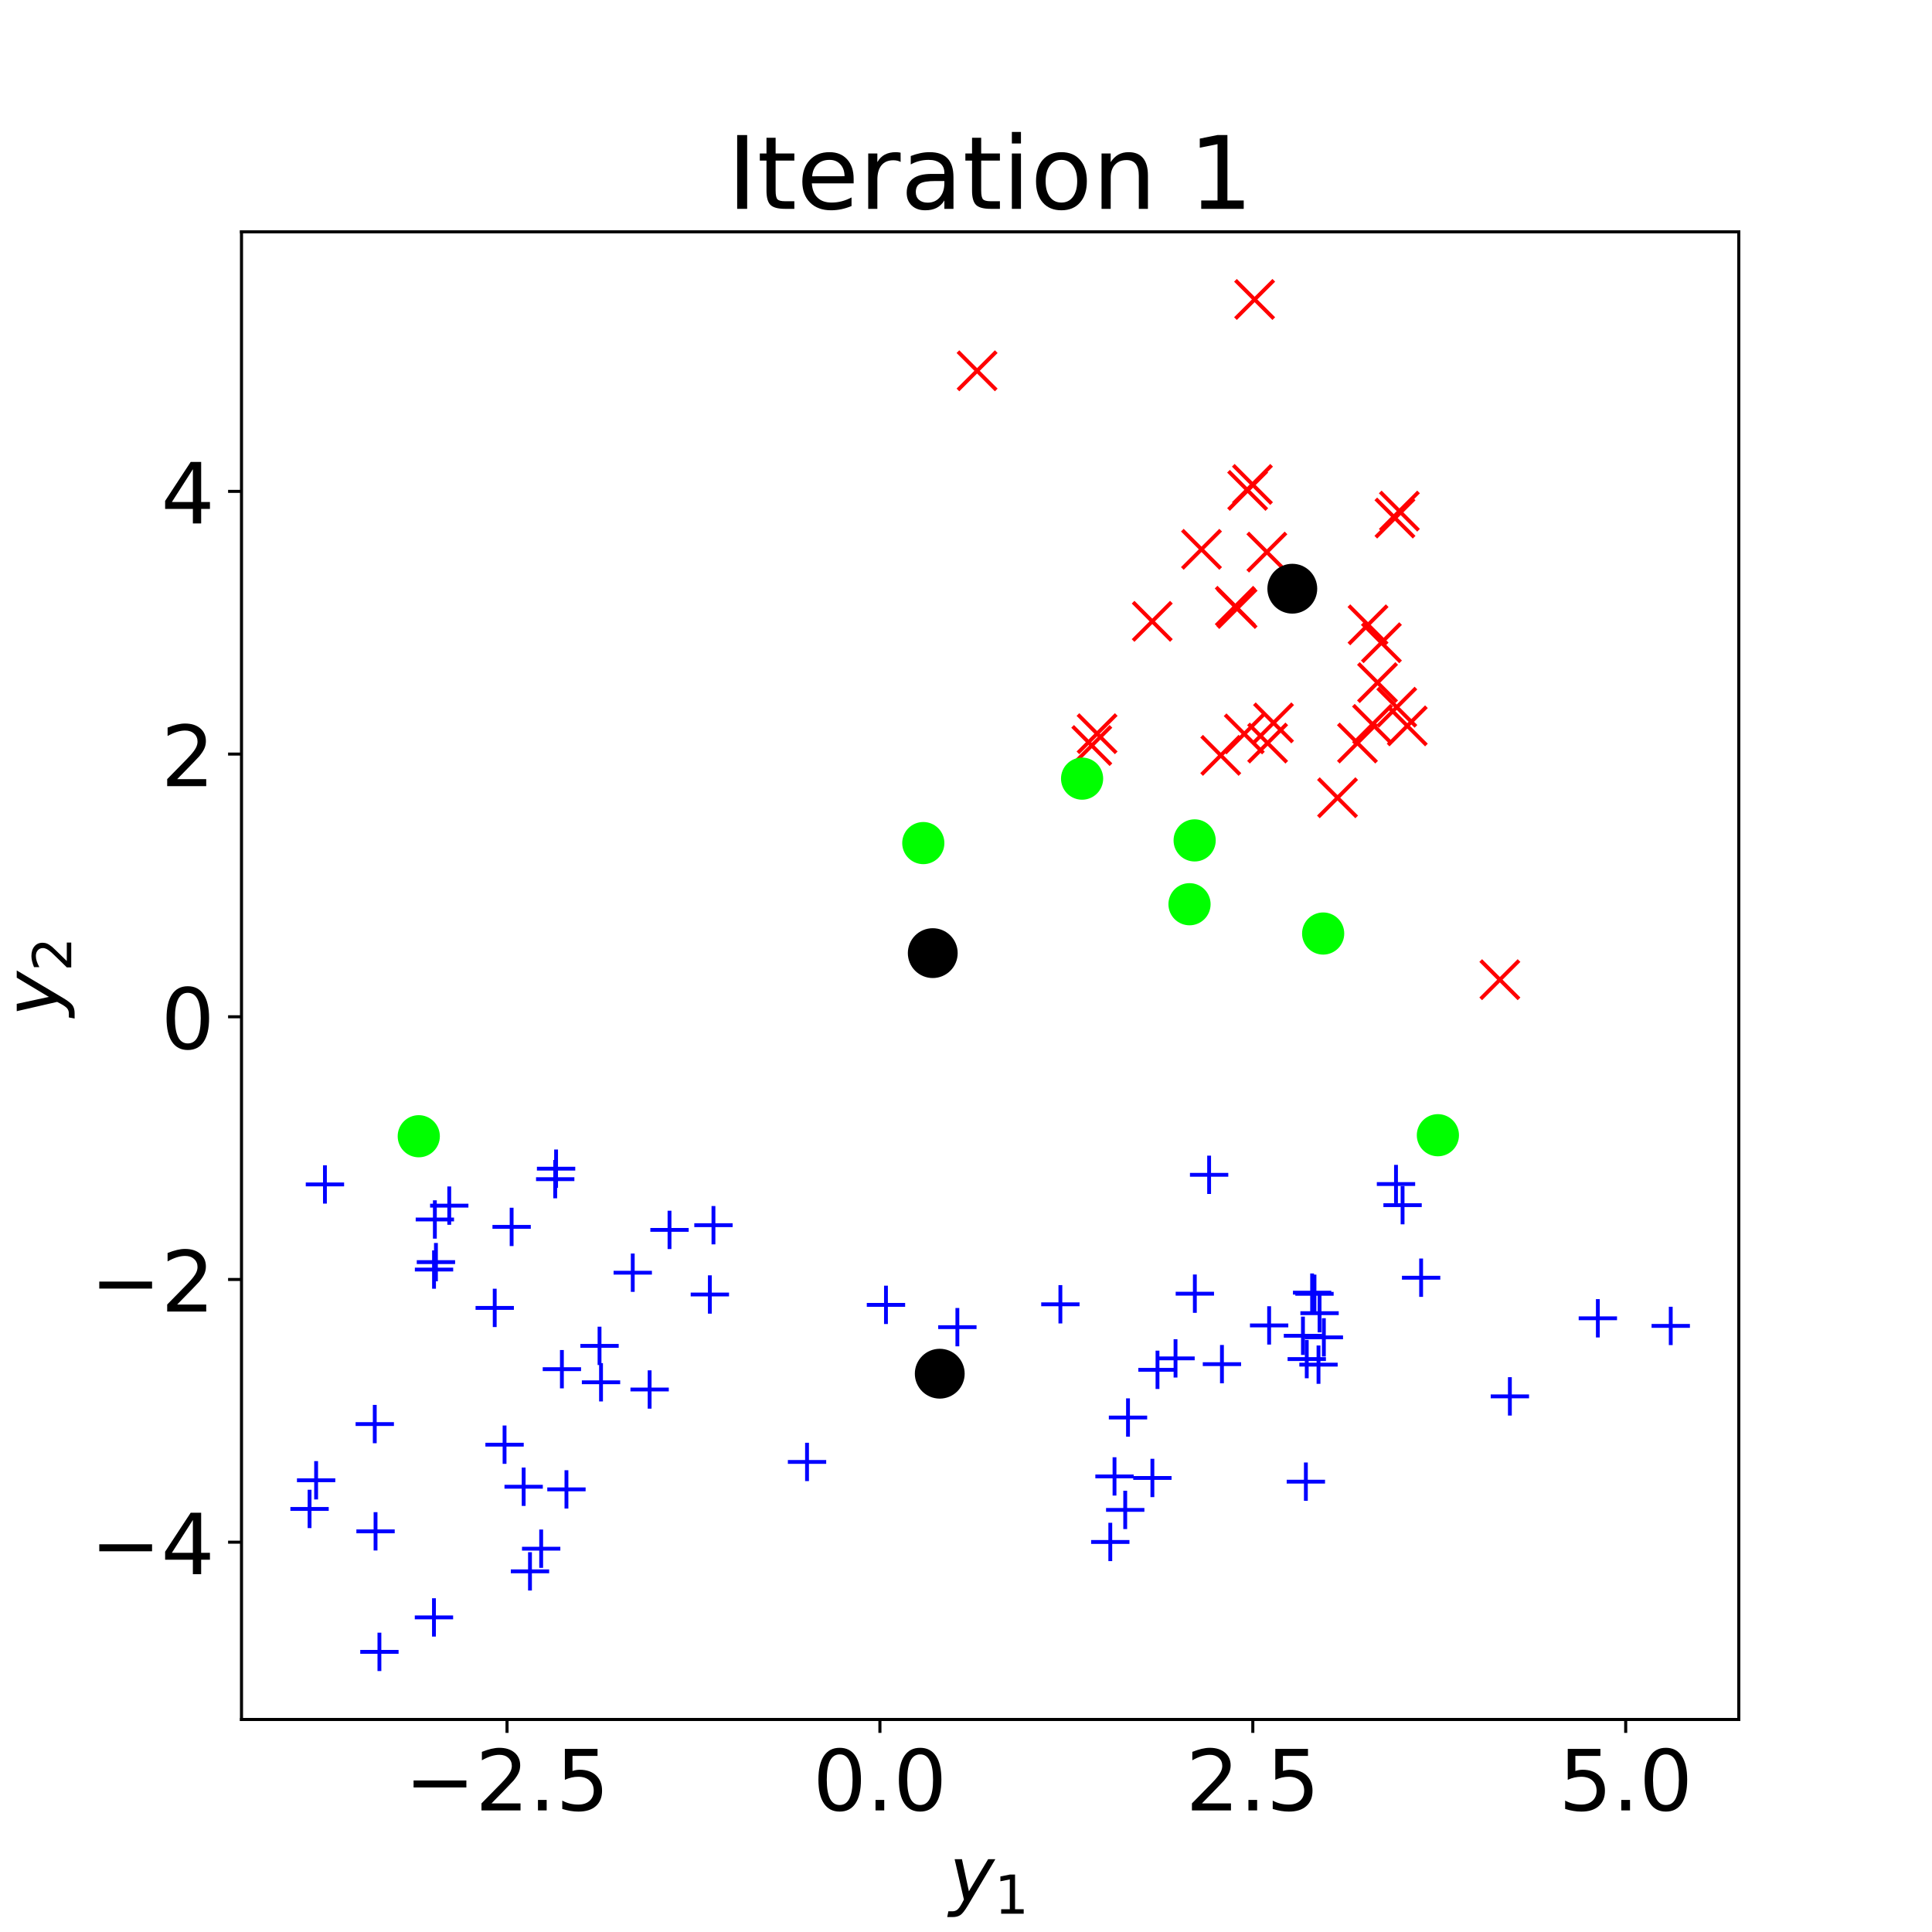
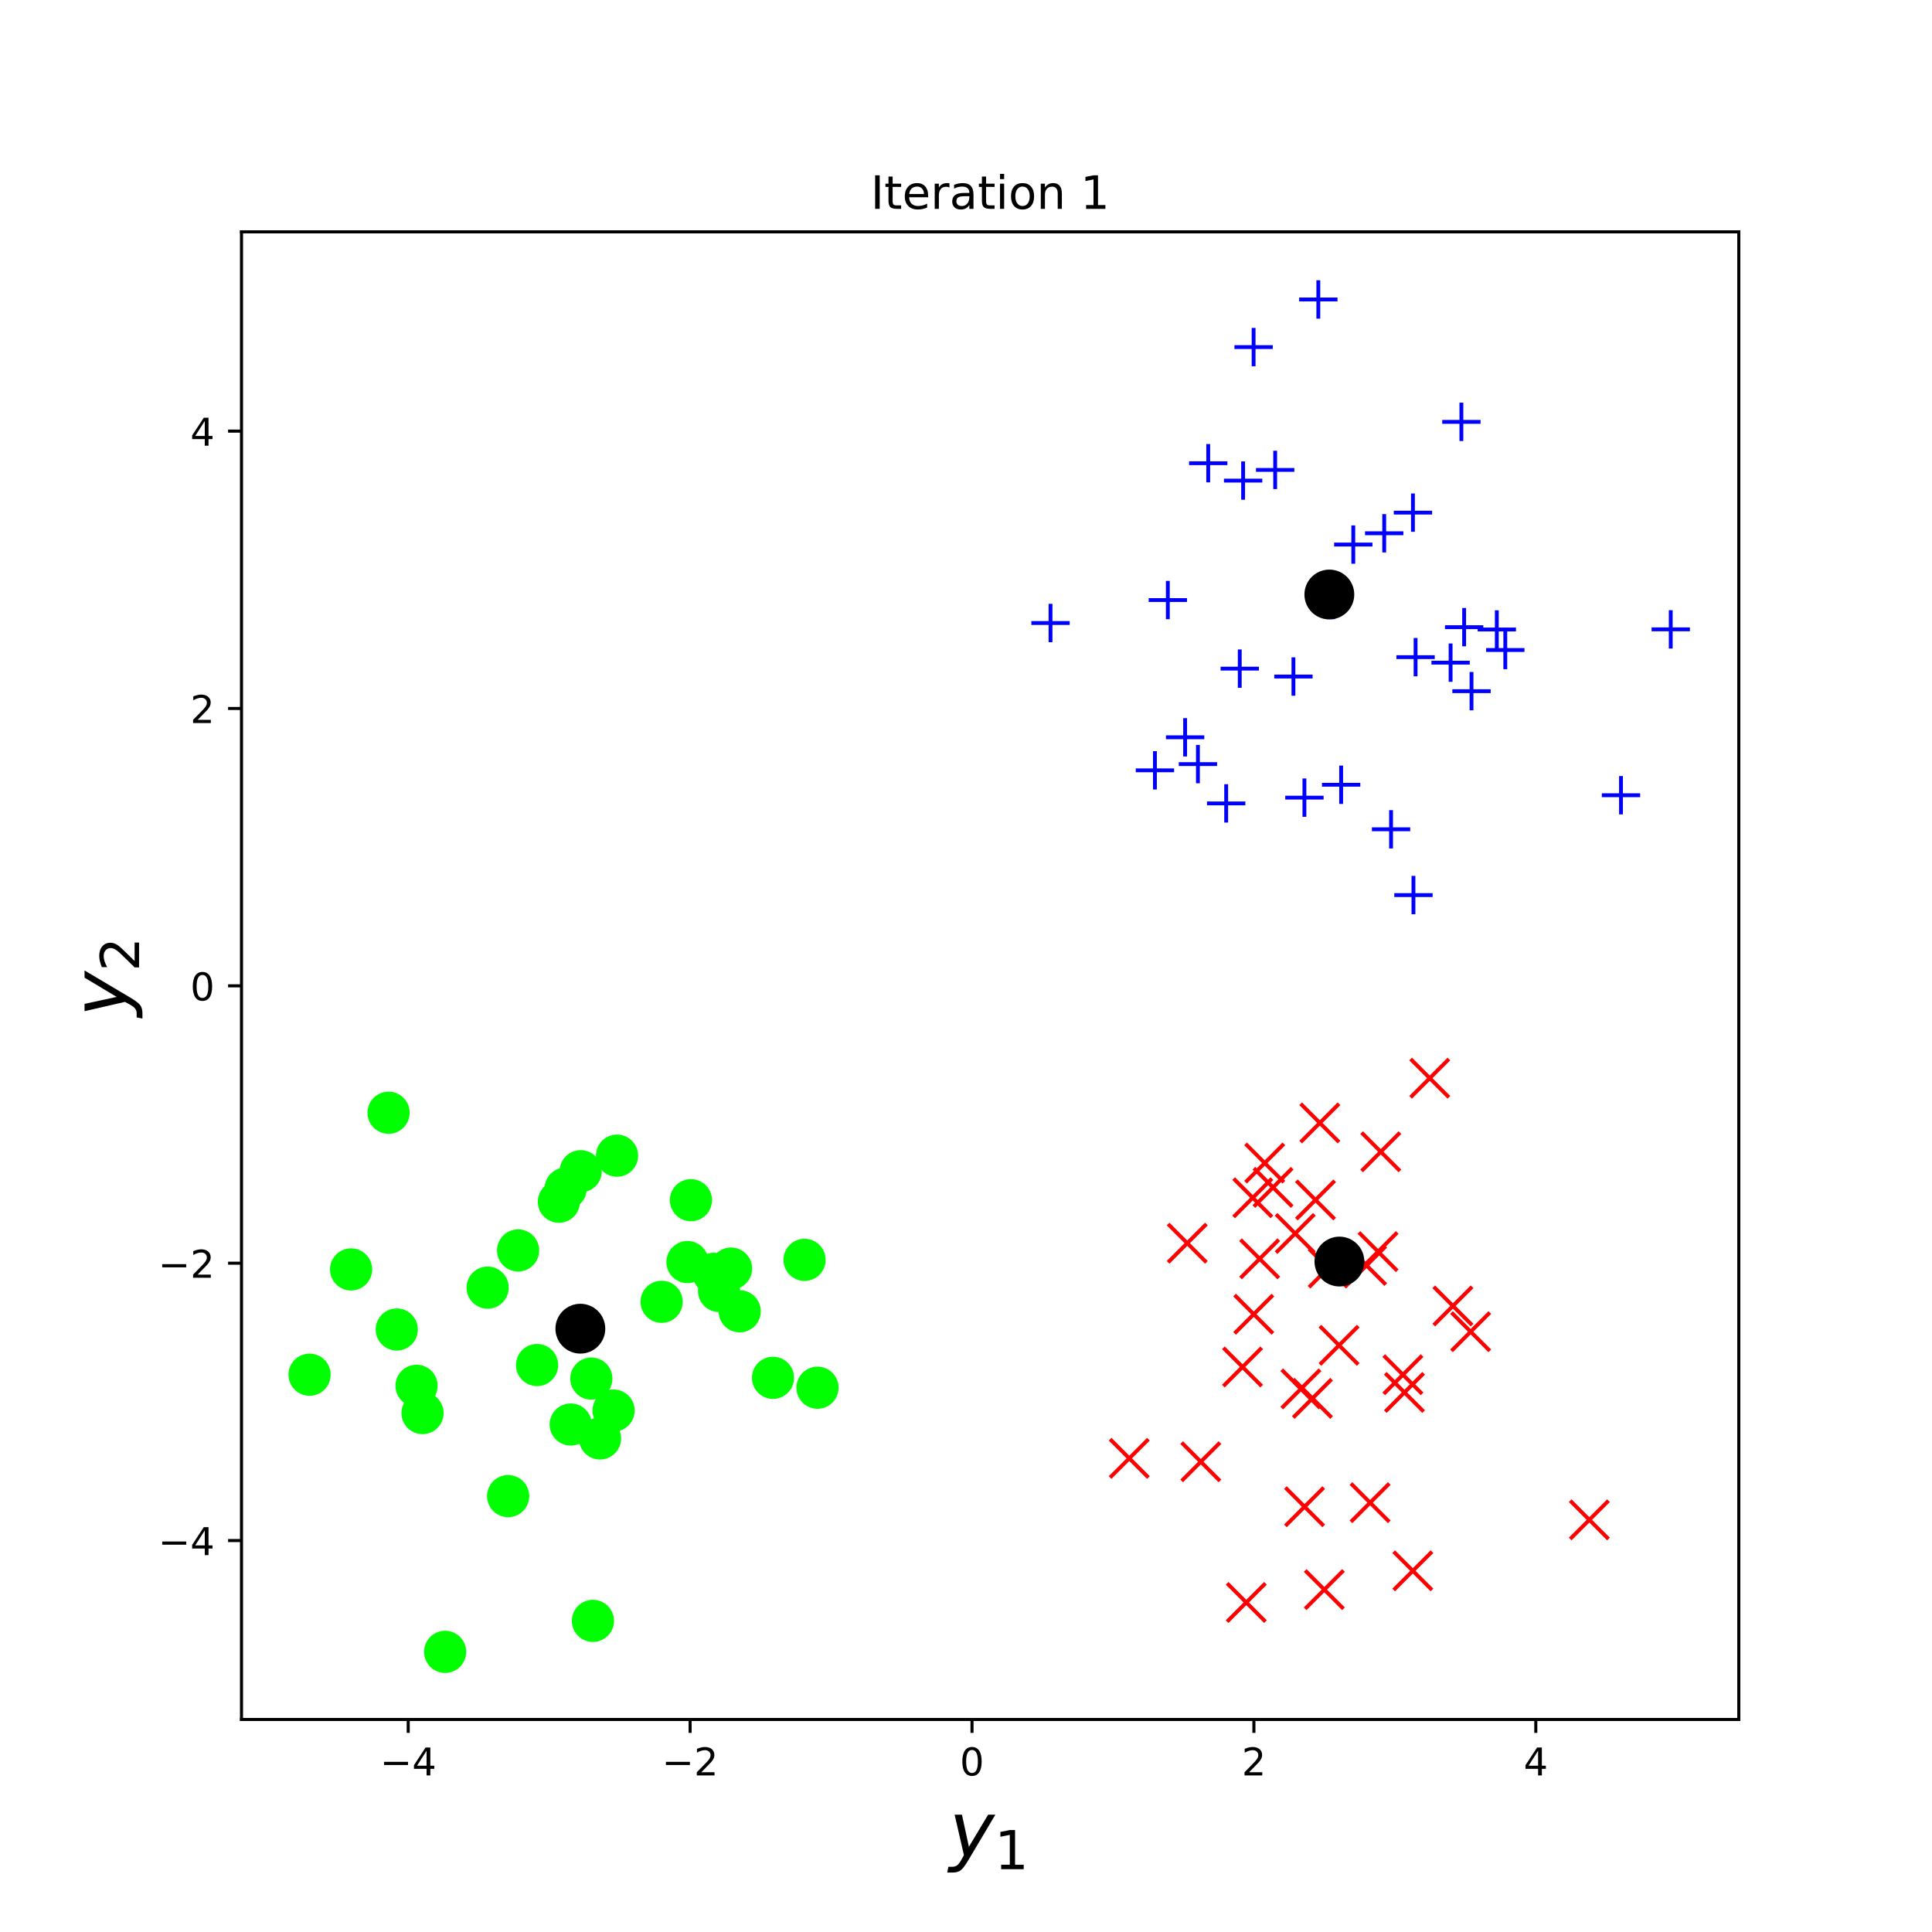
<svg xmlns="http://www.w3.org/2000/svg" xmlns:xlink="http://www.w3.org/1999/xlink" width="504pt" height="504pt" viewBox="0 0 504 504" version="1.1">
  <defs>
    <style type="text/css">*{stroke-linejoin: round; stroke-linecap: butt}</style>
  </defs>
  <g id="figure_1">
    <g id="patch_1">
      <path d="M 0 504  L 504 504  L 504 0  L 0 0  L 0 504  z " style="fill: none" />
    </g>
    <g id="axes_1">
      <g id="patch_2">
        <path d="M 63 448.56  L 453.6 448.56  L 453.6 60.48  L 63 60.48  L 63 448.56  z " style="fill: none" />
      </g>
      <g id="matplotlib.axis_1">
        <g id="xtick_1">
          <g id="line2d_1">
            <defs>
-               <path id="m41f06f4bff" d="M 0 0  L 0 3.5  " style="stroke: #000000; stroke-width: 0.8" />
+               <path id="mb7c9445831" d="M 0 0  L 0 3.5  " style="stroke: #000000; stroke-width: 0.8" />
            </defs>
            <g>
-               <use xlink:href="#m41f06f4bff" x="132.27" y="448.56" style="stroke: #000000; stroke-width: 0.8" />
+               <use xlink:href="#mb7c9445831" x="106.492" y="448.56" style="stroke: #000000; stroke-width: 0.8" />
            </g>
          </g>
          <g id="text_1">
-             <g transform="translate(105.5589 472.2766) scale(0.22 -0.22)">
+             <g transform="translate(99.12061 463.1584) scale(0.1 -0.1)">
              <defs>
                <path id="DejaVuSans-2212" d="M 678 2272  L 4684 2272  L 4684 1741  L 678 1741  L 678 2272  z " transform="scale(0.015625)" />
+                 <path id="DejaVuSans-34" d="M 2419 4116  L 825 1625  L 2419 1625  L 2419 4116  z M 2253 4666  L 3047 4666  L 3047 1625  L 3713 1625  L 3713 1100  L 3047 1100  L 3047 0  L 2419 0  L 2419 1100  L 313 1100  L 313 1709  L 2253 4666  z " transform="scale(0.015625)" />
+               </defs>
+               <use xlink:href="#DejaVuSans-2212" />
+               <use xlink:href="#DejaVuSans-34" x="83.789" />
+             </g>
+           </g>
+         </g>
+         <g id="xtick_2">
+           <g id="line2d_2">
+             <g>
+               <use xlink:href="#mb7c9445831" x="180.03" y="448.56" style="stroke: #000000; stroke-width: 0.8" />
+             </g>
+           </g>
+           <g id="text_2">
+             <g transform="translate(172.6587 463.1584) scale(0.1 -0.1)">
+               <defs>
                <path id="DejaVuSans-32" d="M 1228 531  L 3431 531  L 3431 0  L 469 0  L 469 531  Q 828 903 1448 1529  Q 2069 2156 2228 2338  Q 2531 2678 2651 2914  Q 2772 3150 2772 3378  Q 2772 3750 2511 3984  Q 2250 4219 1831 4219  Q 1534 4219 1204 4116  Q 875 4013 500 3803  L 500 4441  Q 881 4594 1212 4672  Q 1544 4750 1819 4750  Q 2544 4750 2975 4387  Q 3406 4025 3406 3419  Q 3406 3131 3298 2873  Q 3191 2616 2906 2266  Q 2828 2175 2409 1742  Q 1991 1309 1228 531  z " transform="scale(0.015625)" />
-                 <path id="DejaVuSans-2e" d="M 684 794  L 1344 794  L 1344 0  L 684 0  L 684 794  z " transform="scale(0.015625)" />
-                 <path id="DejaVuSans-35" d="M 691 4666  L 3169 4666  L 3169 4134  L 1269 4134  L 1269 2991  Q 1406 3038 1543 3061  Q 1681 3084 1819 3084  Q 2600 3084 3056 2656  Q 3513 2228 3513 1497  Q 3513 744 3044 326  Q 2575 -91 1722 -91  Q 1428 -91 1123 -41  Q 819 9 494 109  L 494 744  Q 775 591 1075 516  Q 1375 441 1709 441  Q 2250 441 2565 725  Q 2881 1009 2881 1497  Q 2881 1984 2565 2268  Q 2250 2553 1709 2553  Q 1456 2553 1204 2497  Q 953 2441 691 2322  L 691 4666  z " transform="scale(0.015625)" />
              </defs>
              <use xlink:href="#DejaVuSans-2212" />
              <use xlink:href="#DejaVuSans-32" x="83.789" />
-               <use xlink:href="#DejaVuSans-2e" x="147.412" />
-               <use xlink:href="#DejaVuSans-35" x="179.199" />
-             </g>
-           </g>
-         </g>
-         <g id="xtick_2">
-           <g id="line2d_2">
-             <g>
-               <use xlink:href="#m41f06f4bff" x="229.545" y="448.56" style="stroke: #000000; stroke-width: 0.8" />
-             </g>
-           </g>
-           <g id="text_2">
-             <g transform="translate(212.052 472.2766) scale(0.22 -0.22)">
+             </g>
+           </g>
+         </g>
+         <g id="xtick_3">
+           <g id="line2d_3">
+             <g>
+               <use xlink:href="#mb7c9445831" x="253.568" y="448.56" style="stroke: #000000; stroke-width: 0.8" />
+             </g>
+           </g>
+           <g id="text_3">
+             <g transform="translate(250.3866 463.1584) scale(0.1 -0.1)">
              <defs>
                <path id="DejaVuSans-30" d="M 2034 4250  Q 1547 4250 1301 3770  Q 1056 3291 1056 2328  Q 1056 1369 1301 889  Q 1547 409 2034 409  Q 2525 409 2770 889  Q 3016 1369 3016 2328  Q 3016 3291 2770 3770  Q 2525 4250 2034 4250  z M 2034 4750  Q 2819 4750 3233 4129  Q 3647 3509 3647 2328  Q 3647 1150 3233 529  Q 2819 -91 2034 -91  Q 1250 -91 836 529  Q 422 1150 422 2328  Q 422 3509 836 4129  Q 1250 4750 2034 4750  z " transform="scale(0.015625)" />
              </defs>
              <use xlink:href="#DejaVuSans-30" />
-               <use xlink:href="#DejaVuSans-2e" x="63.623" />
-               <use xlink:href="#DejaVuSans-30" x="95.41" />
-             </g>
-           </g>
-         </g>
-         <g id="xtick_3">
-           <g id="line2d_3">
-             <g>
-               <use xlink:href="#m41f06f4bff" x="326.821" y="448.56" style="stroke: #000000; stroke-width: 0.8" />
-             </g>
-           </g>
-           <g id="text_3">
-             <g transform="translate(309.3275 472.2766) scale(0.22 -0.22)">
-               <use xlink:href="#DejaVuSans-32" />
-               <use xlink:href="#DejaVuSans-2e" x="63.623" />
-               <use xlink:href="#DejaVuSans-35" x="95.41" />
            </g>
          </g>
        </g>
        <g id="xtick_4">
          <g id="line2d_4">
            <g>
-               <use xlink:href="#m41f06f4bff" x="424.096" y="448.56" style="stroke: #000000; stroke-width: 0.8" />
+               <use xlink:href="#mb7c9445831" x="327.106" y="448.56" style="stroke: #000000; stroke-width: 0.8" />
            </g>
          </g>
          <g id="text_4">
-             <g transform="translate(406.603 472.2766) scale(0.22 -0.22)">
-               <use xlink:href="#DejaVuSans-35" />
-               <use xlink:href="#DejaVuSans-2e" x="63.623" />
-               <use xlink:href="#DejaVuSans-30" x="95.41" />
-             </g>
-           </g>
-         </g>
-         <g id="text_5">
-           <g transform="translate(247.6 496.0081) scale(0.2 -0.2)">
+             <g transform="translate(323.9247 463.1584) scale(0.1 -0.1)">
+               <use xlink:href="#DejaVuSans-32" />
+             </g>
+           </g>
+         </g>
+         <g id="xtick_5">
+           <g id="line2d_5">
+             <g>
+               <use xlink:href="#mb7c9445831" x="400.644" y="448.56" style="stroke: #000000; stroke-width: 0.8" />
+             </g>
+           </g>
+           <g id="text_5">
+             <g transform="translate(397.4627 463.1584) scale(0.1 -0.1)">
+               <use xlink:href="#DejaVuSans-34" />
+             </g>
+           </g>
+         </g>
+         <g id="text_6">
+           <g transform="translate(247.6 484.3944) scale(0.2 -0.2)">
            <defs>
              <path id="DejaVuSans-Oblique-79" d="M 1588 -325  Q 1188 -997 936 -1164  Q 684 -1331 294 -1331  L -159 -1331  L -63 -850  L 269 -850  Q 509 -850 678 -719  Q 847 -588 1056 -206  L 1234 128  L 459 3500  L 1069 3500  L 1650 819  L 3256 3500  L 3859 3500  L 1588 -325  z " transform="scale(0.015625)" />
              <path id="DejaVuSans-31" d="M 794 531  L 1825 531  L 1825 4091  L 703 3866  L 703 4441  L 1819 4666  L 2450 4666  L 2450 531  L 3481 531  L 3481 0  L 794 0  L 794 531  z " transform="scale(0.015625)" />
            </defs>
            <use xlink:href="#DejaVuSans-Oblique-79" transform="translate(0 0.3125)" />
            <use xlink:href="#DejaVuSans-31" transform="translate(59.17969 -16.09375) scale(0.7)" />
          </g>
        </g>
      </g>
      <g id="matplotlib.axis_2">
        <g id="ytick_1">
-           <g id="line2d_5">
+           <g id="line2d_6">
            <defs>
-               <path id="mac65f0d4dd" d="M 0 0  L -3.5 0  " style="stroke: #000000; stroke-width: 0.8" />
+               <path id="mdca806f975" d="M 0 0  L -3.5 0  " style="stroke: #000000; stroke-width: 0.8" />
            </defs>
            <g>
-               <use xlink:href="#mac65f0d4dd" x="63" y="402.308" style="stroke: #000000; stroke-width: 0.8" />
-             </g>
-           </g>
-           <g id="text_6">
-             <g transform="translate(23.56719 410.6658) scale(0.22 -0.22)">
-               <defs>
-                 <path id="DejaVuSans-34" d="M 2419 4116  L 825 1625  L 2419 1625  L 2419 4116  z M 2253 4666  L 3047 4666  L 3047 1625  L 3713 1625  L 3713 1100  L 3047 1100  L 3047 0  L 2419 0  L 2419 1100  L 313 1100  L 313 1709  L 2253 4666  z " transform="scale(0.015625)" />
-               </defs>
+               <use xlink:href="#mdca806f975" x="63" y="401.885" style="stroke: #000000; stroke-width: 0.8" />
+             </g>
+           </g>
+           <g id="text_7">
+             <g transform="translate(41.25781 405.6845) scale(0.1 -0.1)">
              <use xlink:href="#DejaVuSans-2212" />
              <use xlink:href="#DejaVuSans-34" x="83.789" />
            </g>
          </g>
        </g>
        <g id="ytick_2">
-           <g id="line2d_6">
-             <g>
-               <use xlink:href="#mac65f0d4dd" x="63" y="333.777" style="stroke: #000000; stroke-width: 0.8" />
-             </g>
-           </g>
-           <g id="text_7">
-             <g transform="translate(23.56719 342.1357) scale(0.22 -0.22)">
+           <g id="line2d_7">
+             <g>
+               <use xlink:href="#mdca806f975" x="63" y="329.53" style="stroke: #000000; stroke-width: 0.8" />
+             </g>
+           </g>
+           <g id="text_8">
+             <g transform="translate(41.25781 333.3295) scale(0.1 -0.1)">
              <use xlink:href="#DejaVuSans-2212" />
              <use xlink:href="#DejaVuSans-32" x="83.789" />
            </g>
          </g>
        </g>
        <g id="ytick_3">
-           <g id="line2d_7">
-             <g>
-               <use xlink:href="#mac65f0d4dd" x="63" y="265.247" style="stroke: #000000; stroke-width: 0.8" />
-             </g>
-           </g>
-           <g id="text_8">
-             <g transform="translate(42.0025 273.6055) scale(0.22 -0.22)">
+           <g id="line2d_8">
+             <g>
+               <use xlink:href="#mdca806f975" x="63" y="257.175" style="stroke: #000000; stroke-width: 0.8" />
+             </g>
+           </g>
+           <g id="text_9">
+             <g transform="translate(49.6375 260.9744) scale(0.1 -0.1)">
              <use xlink:href="#DejaVuSans-30" />
            </g>
          </g>
        </g>
        <g id="ytick_4">
-           <g id="line2d_8">
-             <g>
-               <use xlink:href="#mac65f0d4dd" x="63" y="196.717" style="stroke: #000000; stroke-width: 0.8" />
-             </g>
-           </g>
-           <g id="text_9">
-             <g transform="translate(42.0025 205.0753) scale(0.22 -0.22)">
+           <g id="line2d_9">
+             <g>
+               <use xlink:href="#mdca806f975" x="63" y="184.82" style="stroke: #000000; stroke-width: 0.8" />
+             </g>
+           </g>
+           <g id="text_10">
+             <g transform="translate(49.6375 188.6193) scale(0.1 -0.1)">
              <use xlink:href="#DejaVuSans-32" />
            </g>
          </g>
        </g>
        <g id="ytick_5">
-           <g id="line2d_9">
-             <g>
-               <use xlink:href="#mac65f0d4dd" x="63" y="128.187" style="stroke: #000000; stroke-width: 0.8" />
-             </g>
-           </g>
-           <g id="text_10">
-             <g transform="translate(42.0025 136.5451) scale(0.22 -0.22)">
+           <g id="line2d_10">
+             <g>
+               <use xlink:href="#mdca806f975" x="63" y="112.465" style="stroke: #000000; stroke-width: 0.8" />
+             </g>
+           </g>
+           <g id="text_11">
+             <g transform="translate(49.6375 116.2642) scale(0.1 -0.1)">
              <use xlink:href="#DejaVuSans-34" />
            </g>
          </g>
        </g>
-         <g id="text_11">
-           <g transform="translate(15.36719 265.22) rotate(-90) scale(0.2 -0.2)">
+         <g id="text_12">
+           <g transform="translate(33.05781 265.22) rotate(-90) scale(0.2 -0.2)">
            <use xlink:href="#DejaVuSans-Oblique-79" transform="translate(0 0.3125)" />
            <use xlink:href="#DejaVuSans-32" transform="translate(59.17969 -16.09375) scale(0.7)" />
          </g>
        </g>
      </g>
-       <g id="line2d_10">
-         <defs>
-           <path id="m249e2f9751" d="M -5 5  L 5 -5  M -5 -5  L 5 5  " style="stroke: #ff0000" />
-         </defs>
-         <g clip-path="url(#peff433d554)">
-           <use xlink:href="#m249e2f9751" x="318.463" y="197.049" style="fill: #ff0000; stroke: #ff0000" />
-           <use xlink:href="#m249e2f9751" x="356.879" y="162.999" style="fill: #ff0000; stroke: #ff0000" />
-           <use xlink:href="#m249e2f9751" x="284.814" y="194.484" style="fill: #ff0000; stroke: #ff0000" />
-           <use xlink:href="#m249e2f9751" x="286.198" y="191.396" style="fill: #ff0000; stroke: #ff0000" />
-           <use xlink:href="#m249e2f9751" x="359.356" y="178.076" style="fill: #ff0000; stroke: #ff0000" />
-           <use xlink:href="#m249e2f9751" x="330.485" y="144.023" style="fill: #ff0000; stroke: #ff0000" />
-           <use xlink:href="#m249e2f9751" x="322.719" y="158.737" style="fill: #ff0000; stroke: #ff0000" />
-           <use xlink:href="#m249e2f9751" x="364.378" y="184.489" style="fill: #ff0000; stroke: #ff0000" />
-           <use xlink:href="#m249e2f9751" x="358.052" y="188.967" style="fill: #ff0000; stroke: #ff0000" />
-           <use xlink:href="#m249e2f9751" x="360.37" y="167.666" style="fill: #ff0000; stroke: #ff0000" />
-           <use xlink:href="#m249e2f9751" x="322.243" y="158.167" style="fill: #ff0000; stroke: #ff0000" />
-           <use xlink:href="#m249e2f9751" x="365.061" y="133.333" style="fill: #ff0000; stroke: #ff0000" />
-           <use xlink:href="#m249e2f9751" x="330.679" y="193.844" style="fill: #ff0000; stroke: #ff0000" />
-           <use xlink:href="#m249e2f9751" x="326.725" y="126.376" style="fill: #ff0000; stroke: #ff0000" />
-           <use xlink:href="#m249e2f9751" x="313.434" y="143.299" style="fill: #ff0000; stroke: #ff0000" />
-           <use xlink:href="#m249e2f9751" x="300.586" y="162.092" style="fill: #ff0000; stroke: #ff0000" />
-           <use xlink:href="#m249e2f9751" x="324.589" y="191.451" style="fill: #ff0000; stroke: #ff0000" />
-           <use xlink:href="#m249e2f9751" x="348.923" y="208.111" style="fill: #ff0000; stroke: #ff0000" />
-           <use xlink:href="#m249e2f9751" x="354.122" y="193.831" style="fill: #ff0000; stroke: #ff0000" />
-           <use xlink:href="#m249e2f9751" x="327.291" y="78.12" style="fill: #ff0000; stroke: #ff0000" />
-           <use xlink:href="#m249e2f9751" x="325.473" y="127.928" style="fill: #ff0000; stroke: #ff0000" />
-           <use xlink:href="#m249e2f9751" x="332.223" y="188.58" style="fill: #ff0000; stroke: #ff0000" />
-           <use xlink:href="#m249e2f9751" x="367.116" y="189.36" style="fill: #ff0000; stroke: #ff0000" />
-           <use xlink:href="#m249e2f9751" x="254.895" y="96.731" style="fill: #ff0000; stroke: #ff0000" />
-           <use xlink:href="#m249e2f9751" x="363.904" y="135.144" style="fill: #ff0000; stroke: #ff0000" />
-           <use xlink:href="#m249e2f9751" x="391.27" y="255.572" style="fill: #ff0000; stroke: #ff0000" />
-         </g>
-       </g>
      <g id="line2d_11">
        <defs>
-           <path id="m19712bed94" d="M 0 5  C 1.326 5 2.598 4.473 3.536 3.536  C 4.473 2.598 5 1.326 5 0  C 5 -1.326 4.473 -2.598 3.536 -3.536  C 2.598 -4.473 1.326 -5 0 -5  C -1.326 -5 -2.598 -4.473 -3.536 -3.536  C -4.473 -2.598 -5 -1.326 -5 0  C -5 1.326 -4.473 2.598 -3.536 3.536  C -2.598 4.473 -1.326 5 0 5  z " style="stroke: #00ff00" />
+           <path id="m654a1dd733" d="M -5 5  L 5 -5  M -5 -5  L 5 5  " style="stroke: #ff0000" />
        </defs>
-         <g clip-path="url(#peff433d554)">
-           <use xlink:href="#m19712bed94" x="240.861" y="219.935" style="fill: #00ff00; stroke: #00ff00" />
-           <use xlink:href="#m19712bed94" x="282.285" y="203.123" style="fill: #00ff00; stroke: #00ff00" />
-           <use xlink:href="#m19712bed94" x="311.647" y="219.236" style="fill: #00ff00; stroke: #00ff00" />
-           <use xlink:href="#m19712bed94" x="310.309" y="235.885" style="fill: #00ff00; stroke: #00ff00" />
-           <use xlink:href="#m19712bed94" x="345.171" y="243.53" style="fill: #00ff00; stroke: #00ff00" />
-           <use xlink:href="#m19712bed94" x="109.244" y="296.411" style="fill: #00ff00; stroke: #00ff00" />
-           <use xlink:href="#m19712bed94" x="375.102" y="296.145" style="fill: #00ff00; stroke: #00ff00" />
+         <g clip-path="url(#p6a82143567)">
+           <use xlink:href="#m654a1dd733" x="343.177" y="313.03" style="fill: #ff0000; stroke: #ff0000" />
+           <use xlink:href="#m654a1dd733" x="329.929" y="303.399" style="fill: #ff0000; stroke: #ff0000" />
+           <use xlink:href="#m654a1dd733" x="359.493" y="326.508" style="fill: #ff0000; stroke: #ff0000" />
+           <use xlink:href="#m654a1dd733" x="326.811" y="312.461" style="fill: #ff0000; stroke: #ff0000" />
+           <use xlink:href="#m654a1dd733" x="327.068" y="342.84" style="fill: #ff0000; stroke: #ff0000" />
+           <use xlink:href="#m654a1dd733" x="349.322" y="350.949" style="fill: #ff0000; stroke: #ff0000" />
+           <use xlink:href="#m654a1dd733" x="328.606" y="328.388" style="fill: #ff0000; stroke: #ff0000" />
+           <use xlink:href="#m654a1dd733" x="372.982" y="281.261" style="fill: #ff0000; stroke: #ff0000" />
+           <use xlink:href="#m654a1dd733" x="342.373" y="364.794" style="fill: #ff0000; stroke: #ff0000" />
+           <use xlink:href="#m654a1dd733" x="357.422" y="392.001" style="fill: #ff0000; stroke: #ff0000" />
+           <use xlink:href="#m654a1dd733" x="294.593" y="380.44" style="fill: #ff0000; stroke: #ff0000" />
+           <use xlink:href="#m654a1dd733" x="337.881" y="321.783" style="fill: #ff0000; stroke: #ff0000" />
+           <use xlink:href="#m654a1dd733" x="366.382" y="363.246" style="fill: #ff0000; stroke: #ff0000" />
+           <use xlink:href="#m654a1dd733" x="313.257" y="381.326" style="fill: #ff0000; stroke: #ff0000" />
+           <use xlink:href="#m654a1dd733" x="339.362" y="362.32" style="fill: #ff0000; stroke: #ff0000" />
+           <use xlink:href="#m654a1dd733" x="325.119" y="418.034" style="fill: #ff0000; stroke: #ff0000" />
+           <use xlink:href="#m654a1dd733" x="345.472" y="414.684" style="fill: #ff0000; stroke: #ff0000" />
+           <use xlink:href="#m654a1dd733" x="309.716" y="324.311" style="fill: #ff0000; stroke: #ff0000" />
+           <use xlink:href="#m654a1dd733" x="332.092" y="309.755" style="fill: #ff0000; stroke: #ff0000" />
+           <use xlink:href="#m654a1dd733" x="344.304" y="292.938" style="fill: #ff0000; stroke: #ff0000" />
+           <use xlink:href="#m654a1dd733" x="346.483" y="330.8" style="fill: #ff0000; stroke: #ff0000" />
+           <use xlink:href="#m654a1dd733" x="324.14" y="356.599" style="fill: #ff0000; stroke: #ff0000" />
+           <use xlink:href="#m654a1dd733" x="368.564" y="409.783" style="fill: #ff0000; stroke: #ff0000" />
+           <use xlink:href="#m654a1dd733" x="383.646" y="347.402" style="fill: #ff0000; stroke: #ff0000" />
+           <use xlink:href="#m654a1dd733" x="414.615" y="396.48" style="fill: #ff0000; stroke: #ff0000" />
+           <use xlink:href="#m654a1dd733" x="356.493" y="330.116" style="fill: #ff0000; stroke: #ff0000" />
+           <use xlink:href="#m654a1dd733" x="340.318" y="393.059" style="fill: #ff0000; stroke: #ff0000" />
+           <use xlink:href="#m654a1dd733" x="365.976" y="358.621" style="fill: #ff0000; stroke: #ff0000" />
+           <use xlink:href="#m654a1dd733" x="360.205" y="300.464" style="fill: #ff0000; stroke: #ff0000" />
+           <use xlink:href="#m654a1dd733" x="379.021" y="340.682" style="fill: #ff0000; stroke: #ff0000" />
        </g>
      </g>
      <g id="line2d_12">
        <defs>
-           <path id="md03c148b7d" d="M -5 0  L 5 0  M 0 5  L 0 -5  " style="stroke: #0000ff" />
+           <path id="me130975445" d="M 0 5  C 1.326 5 2.598 4.473 3.536 3.536  C 4.473 2.598 5 1.326 5 0  C 5 -1.326 4.473 -2.598 3.536 -3.536  C 2.598 -4.473 1.326 -5 0 -5  C -1.326 -5 -2.598 -4.473 -3.536 -3.536  C -4.473 -2.598 -5 -1.326 -5 0  C -5 1.326 -4.473 2.598 -3.536 3.536  C -2.598 4.473 -1.326 5 0 5  z " style="stroke: #00ff00" />
        </defs>
-         <g clip-path="url(#peff433d554)">
-           <use xlink:href="#md03c148b7d" x="141.175" y="404.009" style="fill: #0000ff; stroke: #0000ff" />
-           <use xlink:href="#md03c148b7d" x="185.18" y="337.697" style="fill: #0000ff; stroke: #0000ff" />
-           <use xlink:href="#md03c148b7d" x="82.467" y="386.156" style="fill: #0000ff; stroke: #0000ff" />
-           <use xlink:href="#md03c148b7d" x="113.224" y="331.185" style="fill: #0000ff; stroke: #0000ff" />
-           <use xlink:href="#md03c148b7d" x="174.656" y="320.843" style="fill: #0000ff; stroke: #0000ff" />
-           <use xlink:href="#md03c148b7d" x="113.443" y="318.122" style="fill: #0000ff; stroke: #0000ff" />
-           <use xlink:href="#md03c148b7d" x="145.065" y="304.87" style="fill: #0000ff; stroke: #0000ff" />
-           <use xlink:href="#md03c148b7d" x="165.065" y="332.01" style="fill: #0000ff; stroke: #0000ff" />
-           <use xlink:href="#md03c148b7d" x="131.624" y="376.873" style="fill: #0000ff; stroke: #0000ff" />
-           <use xlink:href="#md03c148b7d" x="133.468" y="320.054" style="fill: #0000ff; stroke: #0000ff" />
-           <use xlink:href="#md03c148b7d" x="156.788" y="360.593" style="fill: #0000ff; stroke: #0000ff" />
-           <use xlink:href="#md03c148b7d" x="80.755" y="393.636" style="fill: #0000ff; stroke: #0000ff" />
-           <use xlink:href="#md03c148b7d" x="136.605" y="387.845" style="fill: #0000ff; stroke: #0000ff" />
-           <use xlink:href="#md03c148b7d" x="129.058" y="341.194" style="fill: #0000ff; stroke: #0000ff" />
-           <use xlink:href="#md03c148b7d" x="156.4" y="351.098" style="fill: #0000ff; stroke: #0000ff" />
-           <use xlink:href="#md03c148b7d" x="144.836" y="307.607" style="fill: #0000ff; stroke: #0000ff" />
-           <use xlink:href="#md03c148b7d" x="138.257" y="409.915" style="fill: #0000ff; stroke: #0000ff" />
-           <use xlink:href="#md03c148b7d" x="113.722" y="329.248" style="fill: #0000ff; stroke: #0000ff" />
-           <use xlink:href="#md03c148b7d" x="169.467" y="362.473" style="fill: #0000ff; stroke: #0000ff" />
-           <use xlink:href="#md03c148b7d" x="117.195" y="314.515" style="fill: #0000ff; stroke: #0000ff" />
-           <use xlink:href="#md03c148b7d" x="97.968" y="399.483" style="fill: #0000ff; stroke: #0000ff" />
-           <use xlink:href="#md03c148b7d" x="147.769" y="388.531" style="fill: #0000ff; stroke: #0000ff" />
-           <use xlink:href="#md03c148b7d" x="84.766" y="308.981" style="fill: #0000ff; stroke: #0000ff" />
-           <use xlink:href="#md03c148b7d" x="186.12" y="319.612" style="fill: #0000ff; stroke: #0000ff" />
-           <use xlink:href="#md03c148b7d" x="113.206" y="421.93" style="fill: #0000ff; stroke: #0000ff" />
-           <use xlink:href="#md03c148b7d" x="146.58" y="357.177" style="fill: #0000ff; stroke: #0000ff" />
-           <use xlink:href="#md03c148b7d" x="98.978" y="430.92" style="fill: #0000ff; stroke: #0000ff" />
-           <use xlink:href="#md03c148b7d" x="210.529" y="381.37" style="fill: #0000ff; stroke: #0000ff" />
-           <use xlink:href="#md03c148b7d" x="97.764" y="371.492" style="fill: #0000ff; stroke: #0000ff" />
-           <use xlink:href="#md03c148b7d" x="249.75" y="346.211" style="fill: #0000ff; stroke: #0000ff" />
-           <use xlink:href="#md03c148b7d" x="306.659" y="354.361" style="fill: #0000ff; stroke: #0000ff" />
-           <use xlink:href="#md03c148b7d" x="231.122" y="340.399" style="fill: #0000ff; stroke: #0000ff" />
-           <use xlink:href="#md03c148b7d" x="293.536" y="393.883" style="fill: #0000ff; stroke: #0000ff" />
-           <use xlink:href="#md03c148b7d" x="290.742" y="385.154" style="fill: #0000ff; stroke: #0000ff" />
-           <use xlink:href="#md03c148b7d" x="300.623" y="385.553" style="fill: #0000ff; stroke: #0000ff" />
-           <use xlink:href="#md03c148b7d" x="276.621" y="340.253" style="fill: #0000ff; stroke: #0000ff" />
-           <use xlink:href="#md03c148b7d" x="318.768" y="355.867" style="fill: #0000ff; stroke: #0000ff" />
-           <use xlink:href="#md03c148b7d" x="345.355" y="348.877" style="fill: #0000ff; stroke: #0000ff" />
-           <use xlink:href="#md03c148b7d" x="370.727" y="333.317" style="fill: #0000ff; stroke: #0000ff" />
-           <use xlink:href="#md03c148b7d" x="435.845" y="345.886" style="fill: #0000ff; stroke: #0000ff" />
-           <use xlink:href="#md03c148b7d" x="315.422" y="306.473" style="fill: #0000ff; stroke: #0000ff" />
-           <use xlink:href="#md03c148b7d" x="344.233" y="342.567" style="fill: #0000ff; stroke: #0000ff" />
-           <use xlink:href="#md03c148b7d" x="331.077" y="345.763" style="fill: #0000ff; stroke: #0000ff" />
-           <use xlink:href="#md03c148b7d" x="339.901" y="348.462" style="fill: #0000ff; stroke: #0000ff" />
-           <use xlink:href="#md03c148b7d" x="364.173" y="308.875" style="fill: #0000ff; stroke: #0000ff" />
-           <use xlink:href="#md03c148b7d" x="393.88" y="364.271" style="fill: #0000ff; stroke: #0000ff" />
-           <use xlink:href="#md03c148b7d" x="365.888" y="314.385" style="fill: #0000ff; stroke: #0000ff" />
-           <use xlink:href="#md03c148b7d" x="311.7" y="337.483" style="fill: #0000ff; stroke: #0000ff" />
-           <use xlink:href="#md03c148b7d" x="342.293" y="337.216" style="fill: #0000ff; stroke: #0000ff" />
-           <use xlink:href="#md03c148b7d" x="289.64" y="402.251" style="fill: #0000ff; stroke: #0000ff" />
-           <use xlink:href="#md03c148b7d" x="340.893" y="354.541" style="fill: #0000ff; stroke: #0000ff" />
-           <use xlink:href="#md03c148b7d" x="301.957" y="357.344" style="fill: #0000ff; stroke: #0000ff" />
-           <use xlink:href="#md03c148b7d" x="342.908" y="337.512" style="fill: #0000ff; stroke: #0000ff" />
-           <use xlink:href="#md03c148b7d" x="340.661" y="386.525" style="fill: #0000ff; stroke: #0000ff" />
-           <use xlink:href="#md03c148b7d" x="343.959" y="355.994" style="fill: #0000ff; stroke: #0000ff" />
-           <use xlink:href="#md03c148b7d" x="294.262" y="369.79" style="fill: #0000ff; stroke: #0000ff" />
-           <use xlink:href="#md03c148b7d" x="416.831" y="343.904" style="fill: #0000ff; stroke: #0000ff" />
+         <g clip-path="url(#p6a82143567)">
+           <use xlink:href="#me130975445" x="154.262" y="359.632" style="fill: #00ff00; stroke: #00ff00" />
+           <use xlink:href="#me130975445" x="91.585" y="331.153" style="fill: #00ff00; stroke: #00ff00" />
+           <use xlink:href="#me130975445" x="172.596" y="339.605" style="fill: #00ff00; stroke: #00ff00" />
+           <use xlink:href="#me130975445" x="156.524" y="375.246" style="fill: #00ff00; stroke: #00ff00" />
+           <use xlink:href="#me130975445" x="132.558" y="390.291" style="fill: #00ff00; stroke: #00ff00" />
+           <use xlink:href="#me130975445" x="186.228" y="332.3" style="fill: #00ff00; stroke: #00ff00" />
+           <use xlink:href="#me130975445" x="135.153" y="326.203" style="fill: #00ff00; stroke: #00ff00" />
+           <use xlink:href="#me130975445" x="116.121" y="430.92" style="fill: #00ff00; stroke: #00ff00" />
+           <use xlink:href="#me130975445" x="140.105" y="356.097" style="fill: #00ff00; stroke: #00ff00" />
+           <use xlink:href="#me130975445" x="127.206" y="335.903" style="fill: #00ff00; stroke: #00ff00" />
+           <use xlink:href="#me130975445" x="187.585" y="336.776" style="fill: #00ff00; stroke: #00ff00" />
+           <use xlink:href="#me130975445" x="190.708" y="330.936" style="fill: #00ff00; stroke: #00ff00" />
+           <use xlink:href="#me130975445" x="108.662" y="361.513" style="fill: #00ff00; stroke: #00ff00" />
+           <use xlink:href="#me130975445" x="154.675" y="422.833" style="fill: #00ff00; stroke: #00ff00" />
+           <use xlink:href="#me130975445" x="103.505" y="346.824" style="fill: #00ff00; stroke: #00ff00" />
+           <use xlink:href="#me130975445" x="147.558" y="310.069" style="fill: #00ff00; stroke: #00ff00" />
+           <use xlink:href="#me130975445" x="160.965" y="301.48" style="fill: #00ff00; stroke: #00ff00" />
+           <use xlink:href="#me130975445" x="201.651" y="359.432" style="fill: #00ff00; stroke: #00ff00" />
+           <use xlink:href="#me130975445" x="213.26" y="362.015" style="fill: #00ff00; stroke: #00ff00" />
+           <use xlink:href="#me130975445" x="209.882" y="328.657" style="fill: #00ff00; stroke: #00ff00" />
+           <use xlink:href="#me130975445" x="179.343" y="329.232" style="fill: #00ff00; stroke: #00ff00" />
+           <use xlink:href="#me130975445" x="192.962" y="342.072" style="fill: #00ff00; stroke: #00ff00" />
+           <use xlink:href="#me130975445" x="160.067" y="367.972" style="fill: #00ff00; stroke: #00ff00" />
+           <use xlink:href="#me130975445" x="101.364" y="290.277" style="fill: #00ff00; stroke: #00ff00" />
+           <use xlink:href="#me130975445" x="148.883" y="371.611" style="fill: #00ff00; stroke: #00ff00" />
+           <use xlink:href="#me130975445" x="180.244" y="313.095" style="fill: #00ff00; stroke: #00ff00" />
+           <use xlink:href="#me130975445" x="110.226" y="368.623" style="fill: #00ff00; stroke: #00ff00" />
+           <use xlink:href="#me130975445" x="145.796" y="313.492" style="fill: #00ff00; stroke: #00ff00" />
+           <use xlink:href="#me130975445" x="151.489" y="305.539" style="fill: #00ff00; stroke: #00ff00" />
+           <use xlink:href="#me130975445" x="80.755" y="358.617" style="fill: #00ff00; stroke: #00ff00" />
        </g>
      </g>
      <g id="line2d_13">
        <defs>
-           <path id="m571756cf2b" d="M 0 6  C 1.591 6 3.117 5.368 4.243 4.243  C 5.368 3.117 6 1.591 6 0  C 6 -1.591 5.368 -3.117 4.243 -4.243  C 3.117 -5.368 1.591 -6 0 -6  C -1.591 -6 -3.117 -5.368 -4.243 -4.243  C -5.368 -3.117 -6 -1.591 -6 0  C -6 1.591 -5.368 3.117 -4.243 4.243  C -3.117 5.368 -1.591 6 0 6  z " style="stroke: #000000" />
+           <path id="m2e57e48e63" d="M -5 0  L 5 0  M 0 5  L 0 -5  " style="stroke: #0000ff" />
        </defs>
-         <g clip-path="url(#peff433d554)">
-           <use xlink:href="#m571756cf2b" x="337.122" y="153.575" style="stroke: #000000" />
-           <use xlink:href="#m571756cf2b" x="243.328" y="248.641" style="stroke: #000000" />
-           <use xlink:href="#m571756cf2b" x="245.152" y="358.357" style="stroke: #000000" />
+         <g clip-path="url(#p6a82143567)">
+           <use xlink:href="#m2e57e48e63" x="301.286" y="200.956" style="fill: #0000ff; stroke: #0000ff" />
+           <use xlink:href="#m2e57e48e63" x="315.19" y="120.836" style="fill: #0000ff; stroke: #0000ff" />
+           <use xlink:href="#m2e57e48e63" x="392.686" y="169.568" style="fill: #0000ff; stroke: #0000ff" />
+           <use xlink:href="#m2e57e48e63" x="435.845" y="164.178" style="fill: #0000ff; stroke: #0000ff" />
+           <use xlink:href="#m2e57e48e63" x="337.416" y="176.487" style="fill: #0000ff; stroke: #0000ff" />
+           <use xlink:href="#m2e57e48e63" x="312.502" y="199.329" style="fill: #0000ff; stroke: #0000ff" />
+           <use xlink:href="#m2e57e48e63" x="422.868" y="207.451" style="fill: #0000ff; stroke: #0000ff" />
+           <use xlink:href="#m2e57e48e63" x="319.872" y="209.584" style="fill: #0000ff; stroke: #0000ff" />
+           <use xlink:href="#m2e57e48e63" x="383.874" y="180.303" style="fill: #0000ff; stroke: #0000ff" />
+           <use xlink:href="#m2e57e48e63" x="332.654" y="122.585" style="fill: #0000ff; stroke: #0000ff" />
+           <use xlink:href="#m2e57e48e63" x="323.413" y="174.426" style="fill: #0000ff; stroke: #0000ff" />
+           <use xlink:href="#m2e57e48e63" x="327.028" y="90.543" style="fill: #0000ff; stroke: #0000ff" />
+           <use xlink:href="#m2e57e48e63" x="353.032" y="142.055" style="fill: #0000ff; stroke: #0000ff" />
+           <use xlink:href="#m2e57e48e63" x="340.282" y="208.075" style="fill: #0000ff; stroke: #0000ff" />
+           <use xlink:href="#m2e57e48e63" x="390.471" y="164.215" style="fill: #0000ff; stroke: #0000ff" />
+           <use xlink:href="#m2e57e48e63" x="274.049" y="162.523" style="fill: #0000ff; stroke: #0000ff" />
+           <use xlink:href="#m2e57e48e63" x="324.29" y="125.373" style="fill: #0000ff; stroke: #0000ff" />
+           <use xlink:href="#m2e57e48e63" x="381.95" y="163.61" style="fill: #0000ff; stroke: #0000ff" />
+           <use xlink:href="#m2e57e48e63" x="368.727" y="233.499" style="fill: #0000ff; stroke: #0000ff" />
+           <use xlink:href="#m2e57e48e63" x="347.769" y="156.519" style="fill: #0000ff; stroke: #0000ff" />
+           <use xlink:href="#m2e57e48e63" x="309.163" y="192.336" style="fill: #0000ff; stroke: #0000ff" />
+           <use xlink:href="#m2e57e48e63" x="304.653" y="156.539" style="fill: #0000ff; stroke: #0000ff" />
+           <use xlink:href="#m2e57e48e63" x="368.595" y="133.725" style="fill: #0000ff; stroke: #0000ff" />
+           <use xlink:href="#m2e57e48e63" x="369.282" y="171.428" style="fill: #0000ff; stroke: #0000ff" />
+           <use xlink:href="#m2e57e48e63" x="362.883" y="216.34" style="fill: #0000ff; stroke: #0000ff" />
+           <use xlink:href="#m2e57e48e63" x="378.418" y="172.863" style="fill: #0000ff; stroke: #0000ff" />
+           <use xlink:href="#m2e57e48e63" x="361.1" y="139.113" style="fill: #0000ff; stroke: #0000ff" />
+           <use xlink:href="#m2e57e48e63" x="343.91" y="78.12" style="fill: #0000ff; stroke: #0000ff" />
+           <use xlink:href="#m2e57e48e63" x="349.864" y="204.72" style="fill: #0000ff; stroke: #0000ff" />
+           <use xlink:href="#m2e57e48e63" x="381.233" y="110.053" style="fill: #0000ff; stroke: #0000ff" />
+         </g>
+       </g>
+       <g id="line2d_14">
+         <defs>
+           <path id="mcfa8899f7b" d="M 0 6  C 1.591 6 3.117 5.368 4.243 4.243  C 5.368 3.117 6 1.591 6 0  C 6 -1.591 5.368 -3.117 4.243 -4.243  C 3.117 -5.368 1.591 -6 0 -6  C -1.591 -6 -3.117 -5.368 -4.243 -4.243  C -5.368 -3.117 -6 -1.591 -6 0  C -6 1.591 -5.368 3.117 -4.243 4.243  C -3.117 5.368 -1.591 6 0 6  z " style="stroke: #000000" />
+         </defs>
+         <g clip-path="url(#p6a82143567)">
+           <use xlink:href="#mcfa8899f7b" x="349.413" y="329.102" style="stroke: #000000" />
+           <use xlink:href="#mcfa8899f7b" x="151.397" y="346.614" style="stroke: #000000" />
+           <use xlink:href="#mcfa8899f7b" x="346.787" y="155.091" style="stroke: #000000" />
        </g>
      </g>
      <g id="patch_3">
        <path d="M 63 448.56  L 63 60.48  " style="fill: none; stroke: #000000; stroke-width: 0.8; stroke-linejoin: miter; stroke-linecap: square" />
      </g>
      <g id="patch_4">
        <path d="M 453.6 448.56  L 453.6 60.48  " style="fill: none; stroke: #000000; stroke-width: 0.8; stroke-linejoin: miter; stroke-linecap: square" />
      </g>
      <g id="patch_5">
        <path d="M 63 448.56  L 453.6 448.56  " style="fill: none; stroke: #000000; stroke-width: 0.8; stroke-linejoin: miter; stroke-linecap: square" />
      </g>
      <g id="patch_6">
        <path d="M 63 60.48  L 453.6 60.48  " style="fill: none; stroke: #000000; stroke-width: 0.8; stroke-linejoin: miter; stroke-linecap: square" />
      </g>
-       <g id="text_12">
-         <g transform="translate(189.7157 54.48) scale(0.264 -0.264)">
+       <g id="text_13">
+         <g transform="translate(227.1253 54.48) scale(0.12 -0.12)">
          <defs>
            <path id="DejaVuSans-49" d="M 628 4666  L 1259 4666  L 1259 0  L 628 0  L 628 4666  z " transform="scale(0.015625)" />
            <path id="DejaVuSans-74" d="M 1172 4494  L 1172 3500  L 2356 3500  L 2356 3053  L 1172 3053  L 1172 1153  Q 1172 725 1289 603  Q 1406 481 1766 481  L 2356 481  L 2356 0  L 1766 0  Q 1100 0 847 248  Q 594 497 594 1153  L 594 3053  L 172 3053  L 172 3500  L 594 3500  L 594 4494  L 1172 4494  z " transform="scale(0.015625)" />
            <path id="DejaVuSans-65" d="M 3597 1894  L 3597 1613  L 953 1613  Q 991 1019 1311 708  Q 1631 397 2203 397  Q 2534 397 2845 478  Q 3156 559 3463 722  L 3463 178  Q 3153 47 2828 -22  Q 2503 -91 2169 -91  Q 1331 -91 842 396  Q 353 884 353 1716  Q 353 2575 817 3079  Q 1281 3584 2069 3584  Q 2775 3584 3186 3129  Q 3597 2675 3597 1894  z M 3022 2063  Q 3016 2534 2758 2815  Q 2500 3097 2075 3097  Q 1594 3097 1305 2825  Q 1016 2553 972 2059  L 3022 2063  z " transform="scale(0.015625)" />
            <path id="DejaVuSans-72" d="M 2631 2963  Q 2534 3019 2420 3045  Q 2306 3072 2169 3072  Q 1681 3072 1420 2755  Q 1159 2438 1159 1844  L 1159 0  L 581 0  L 581 3500  L 1159 3500  L 1159 2956  Q 1341 3275 1631 3429  Q 1922 3584 2338 3584  Q 2397 3584 2469 3576  Q 2541 3569 2628 3553  L 2631 2963  z " transform="scale(0.015625)" />
            <path id="DejaVuSans-61" d="M 2194 1759  Q 1497 1759 1228 1600  Q 959 1441 959 1056  Q 959 750 1161 570  Q 1363 391 1709 391  Q 2188 391 2477 730  Q 2766 1069 2766 1631  L 2766 1759  L 2194 1759  z M 3341 1997  L 3341 0  L 2766 0  L 2766 531  Q 2569 213 2275 61  Q 1981 -91 1556 -91  Q 1019 -91 701 211  Q 384 513 384 1019  Q 384 1609 779 1909  Q 1175 2209 1959 2209  L 2766 2209  L 2766 2266  Q 2766 2663 2505 2880  Q 2244 3097 1772 3097  Q 1472 3097 1187 3025  Q 903 2953 641 2809  L 641 3341  Q 956 3463 1253 3523  Q 1550 3584 1831 3584  Q 2591 3584 2966 3190  Q 3341 2797 3341 1997  z " transform="scale(0.015625)" />
            <path id="DejaVuSans-69" d="M 603 3500  L 1178 3500  L 1178 0  L 603 0  L 603 3500  z M 603 4863  L 1178 4863  L 1178 4134  L 603 4134  L 603 4863  z " transform="scale(0.015625)" />
            <path id="DejaVuSans-6f" d="M 1959 3097  Q 1497 3097 1228 2736  Q 959 2375 959 1747  Q 959 1119 1226 758  Q 1494 397 1959 397  Q 2419 397 2687 759  Q 2956 1122 2956 1747  Q 2956 2369 2687 2733  Q 2419 3097 1959 3097  z M 1959 3584  Q 2709 3584 3137 3096  Q 3566 2609 3566 1747  Q 3566 888 3137 398  Q 2709 -91 1959 -91  Q 1206 -91 779 398  Q 353 888 353 1747  Q 353 2609 779 3096  Q 1206 3584 1959 3584  z " transform="scale(0.015625)" />
            <path id="DejaVuSans-6e" d="M 3513 2113  L 3513 0  L 2938 0  L 2938 2094  Q 2938 2591 2744 2837  Q 2550 3084 2163 3084  Q 1697 3084 1428 2787  Q 1159 2491 1159 1978  L 1159 0  L 581 0  L 581 3500  L 1159 3500  L 1159 2956  Q 1366 3272 1645 3428  Q 1925 3584 2291 3584  Q 2894 3584 3203 3211  Q 3513 2838 3513 2113  z " transform="scale(0.015625)" />
            <path id="DejaVuSans-20" transform="scale(0.015625)" />
          </defs>
          <use xlink:href="#DejaVuSans-49" />
          <use xlink:href="#DejaVuSans-74" x="29.492" />
          <use xlink:href="#DejaVuSans-65" x="68.701" />
          <use xlink:href="#DejaVuSans-72" x="130.225" />
          <use xlink:href="#DejaVuSans-61" x="171.338" />
          <use xlink:href="#DejaVuSans-74" x="232.617" />
          <use xlink:href="#DejaVuSans-69" x="271.826" />
          <use xlink:href="#DejaVuSans-6f" x="299.609" />
          <use xlink:href="#DejaVuSans-6e" x="360.791" />
          <use xlink:href="#DejaVuSans-20" x="424.17" />
          <use xlink:href="#DejaVuSans-31" x="455.957" />
        </g>
      </g>
    </g>
  </g>
  <defs>
-     <clipPath id="peff433d554">
+     <clipPath id="p6a82143567">
      <rect x="63" y="60.48" width="390.6" height="388.08" />
    </clipPath>
  </defs>
</svg>
